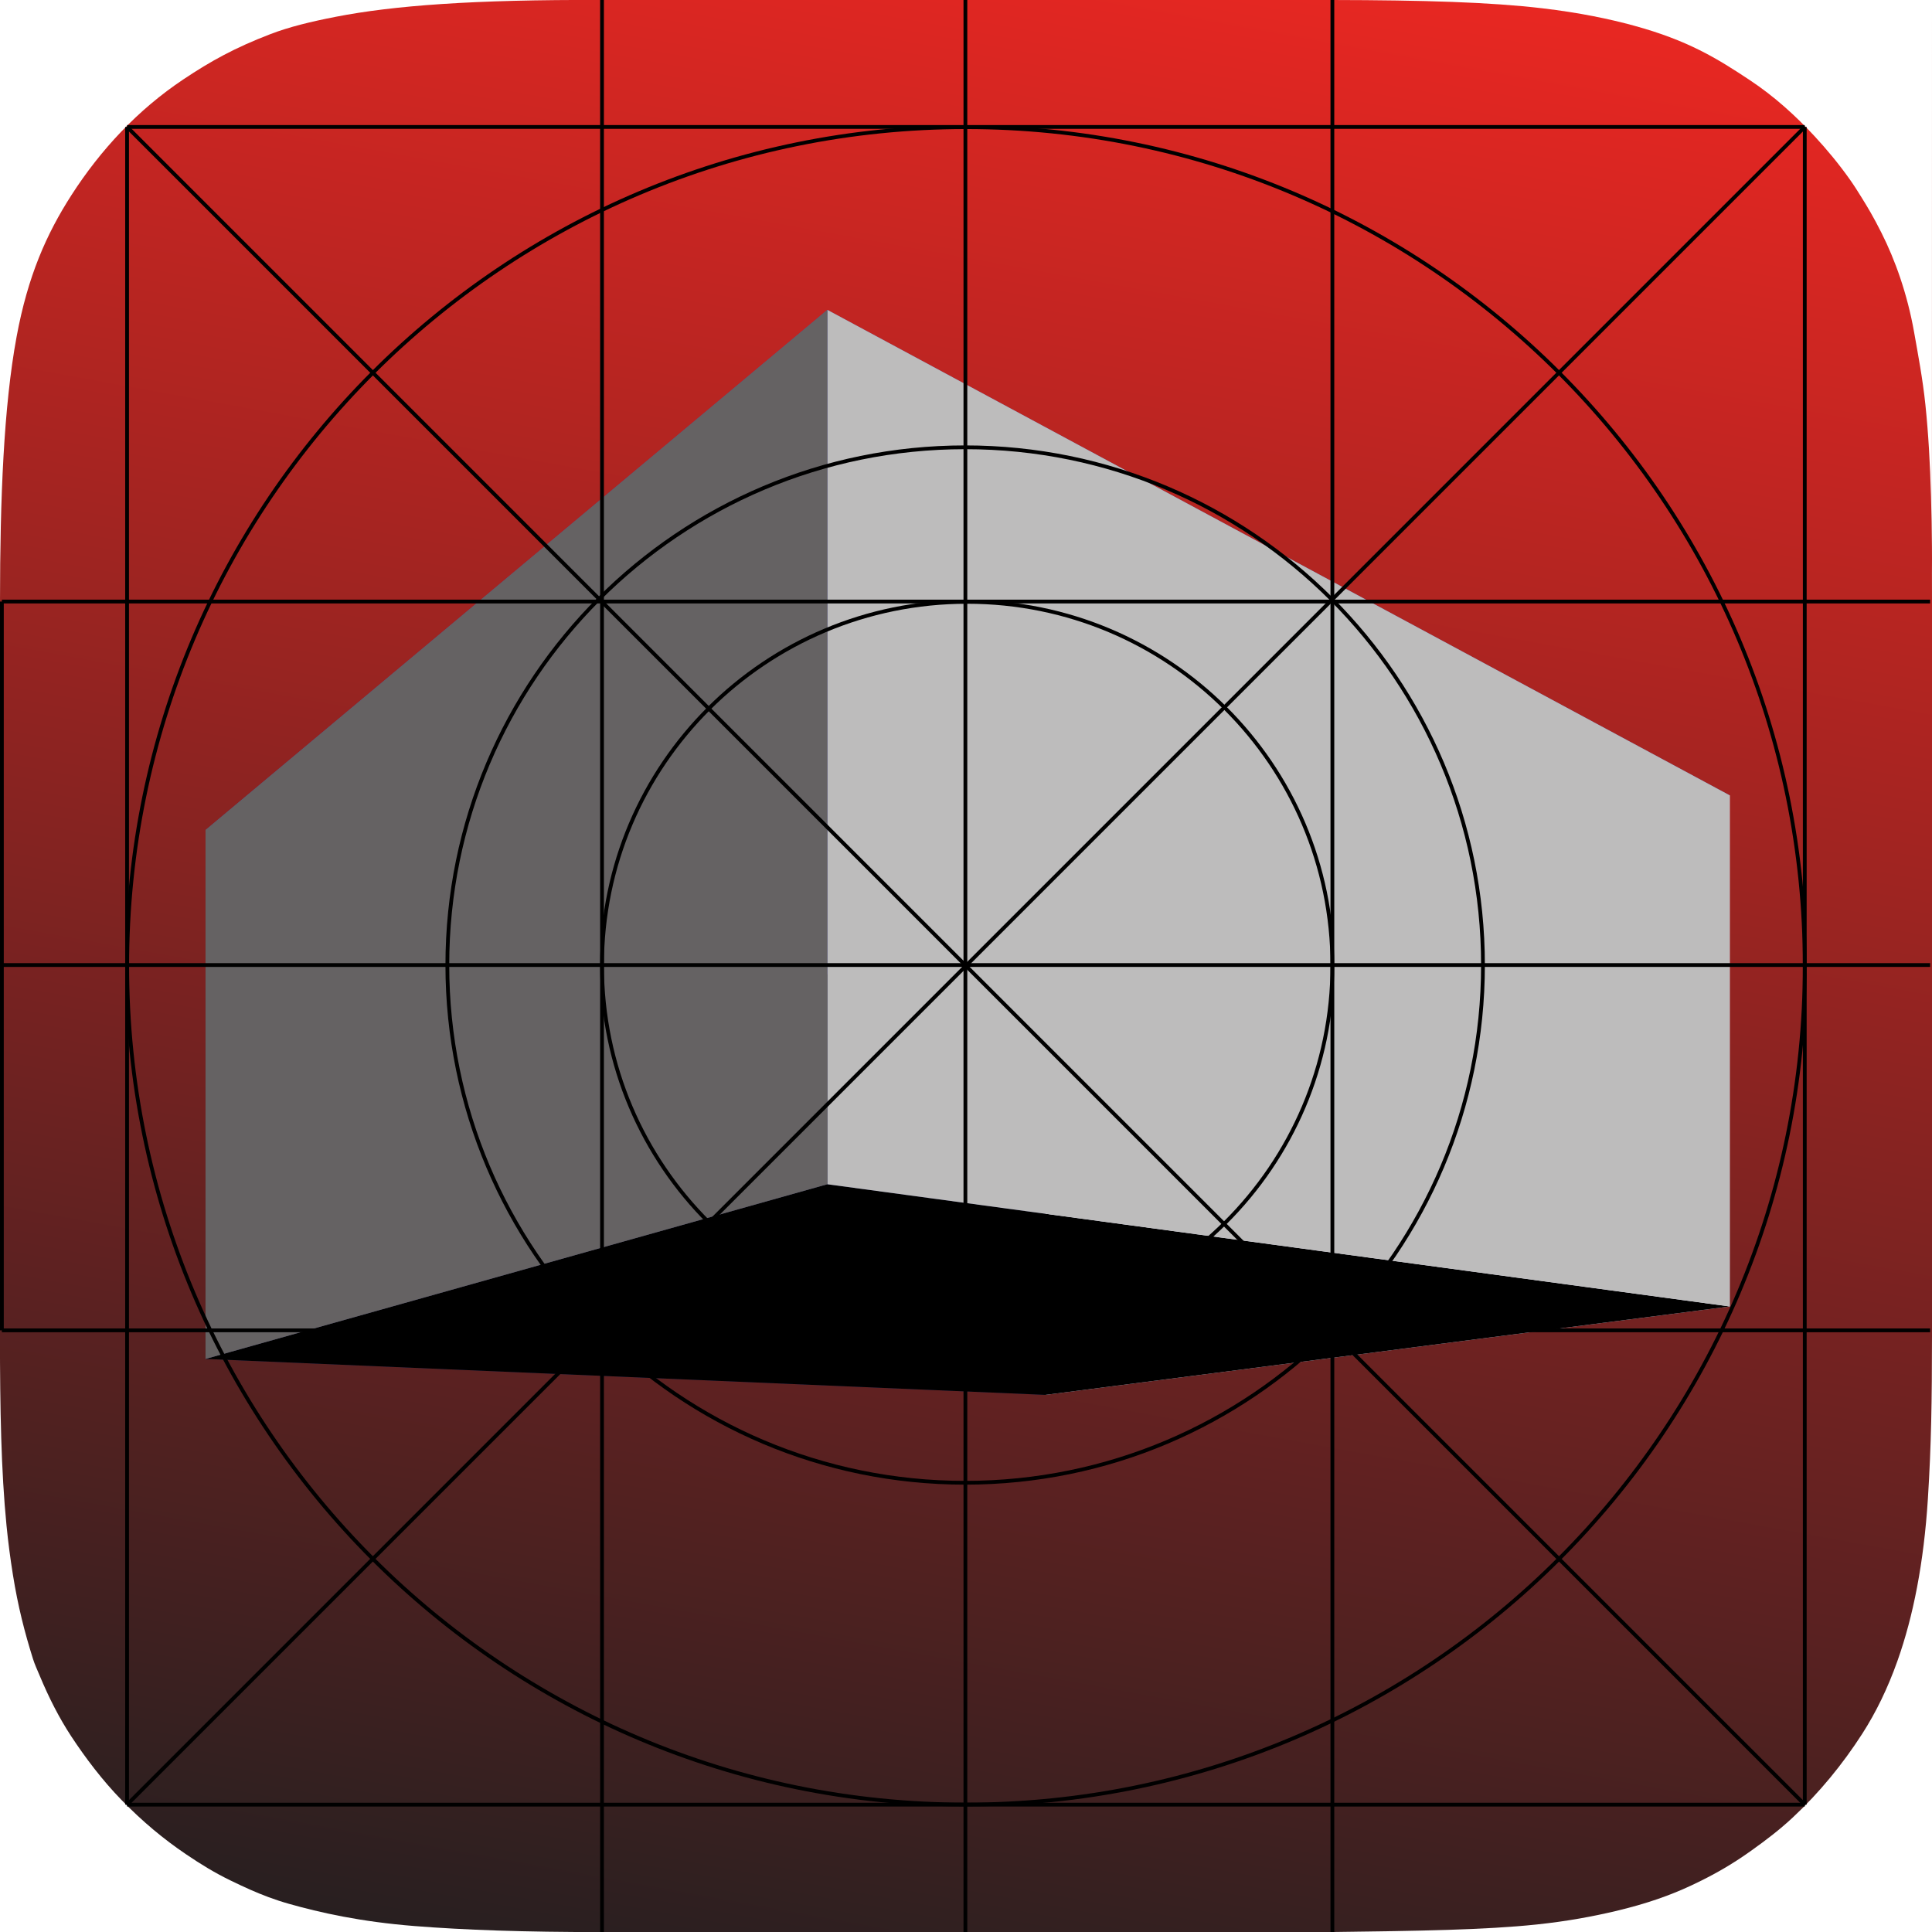
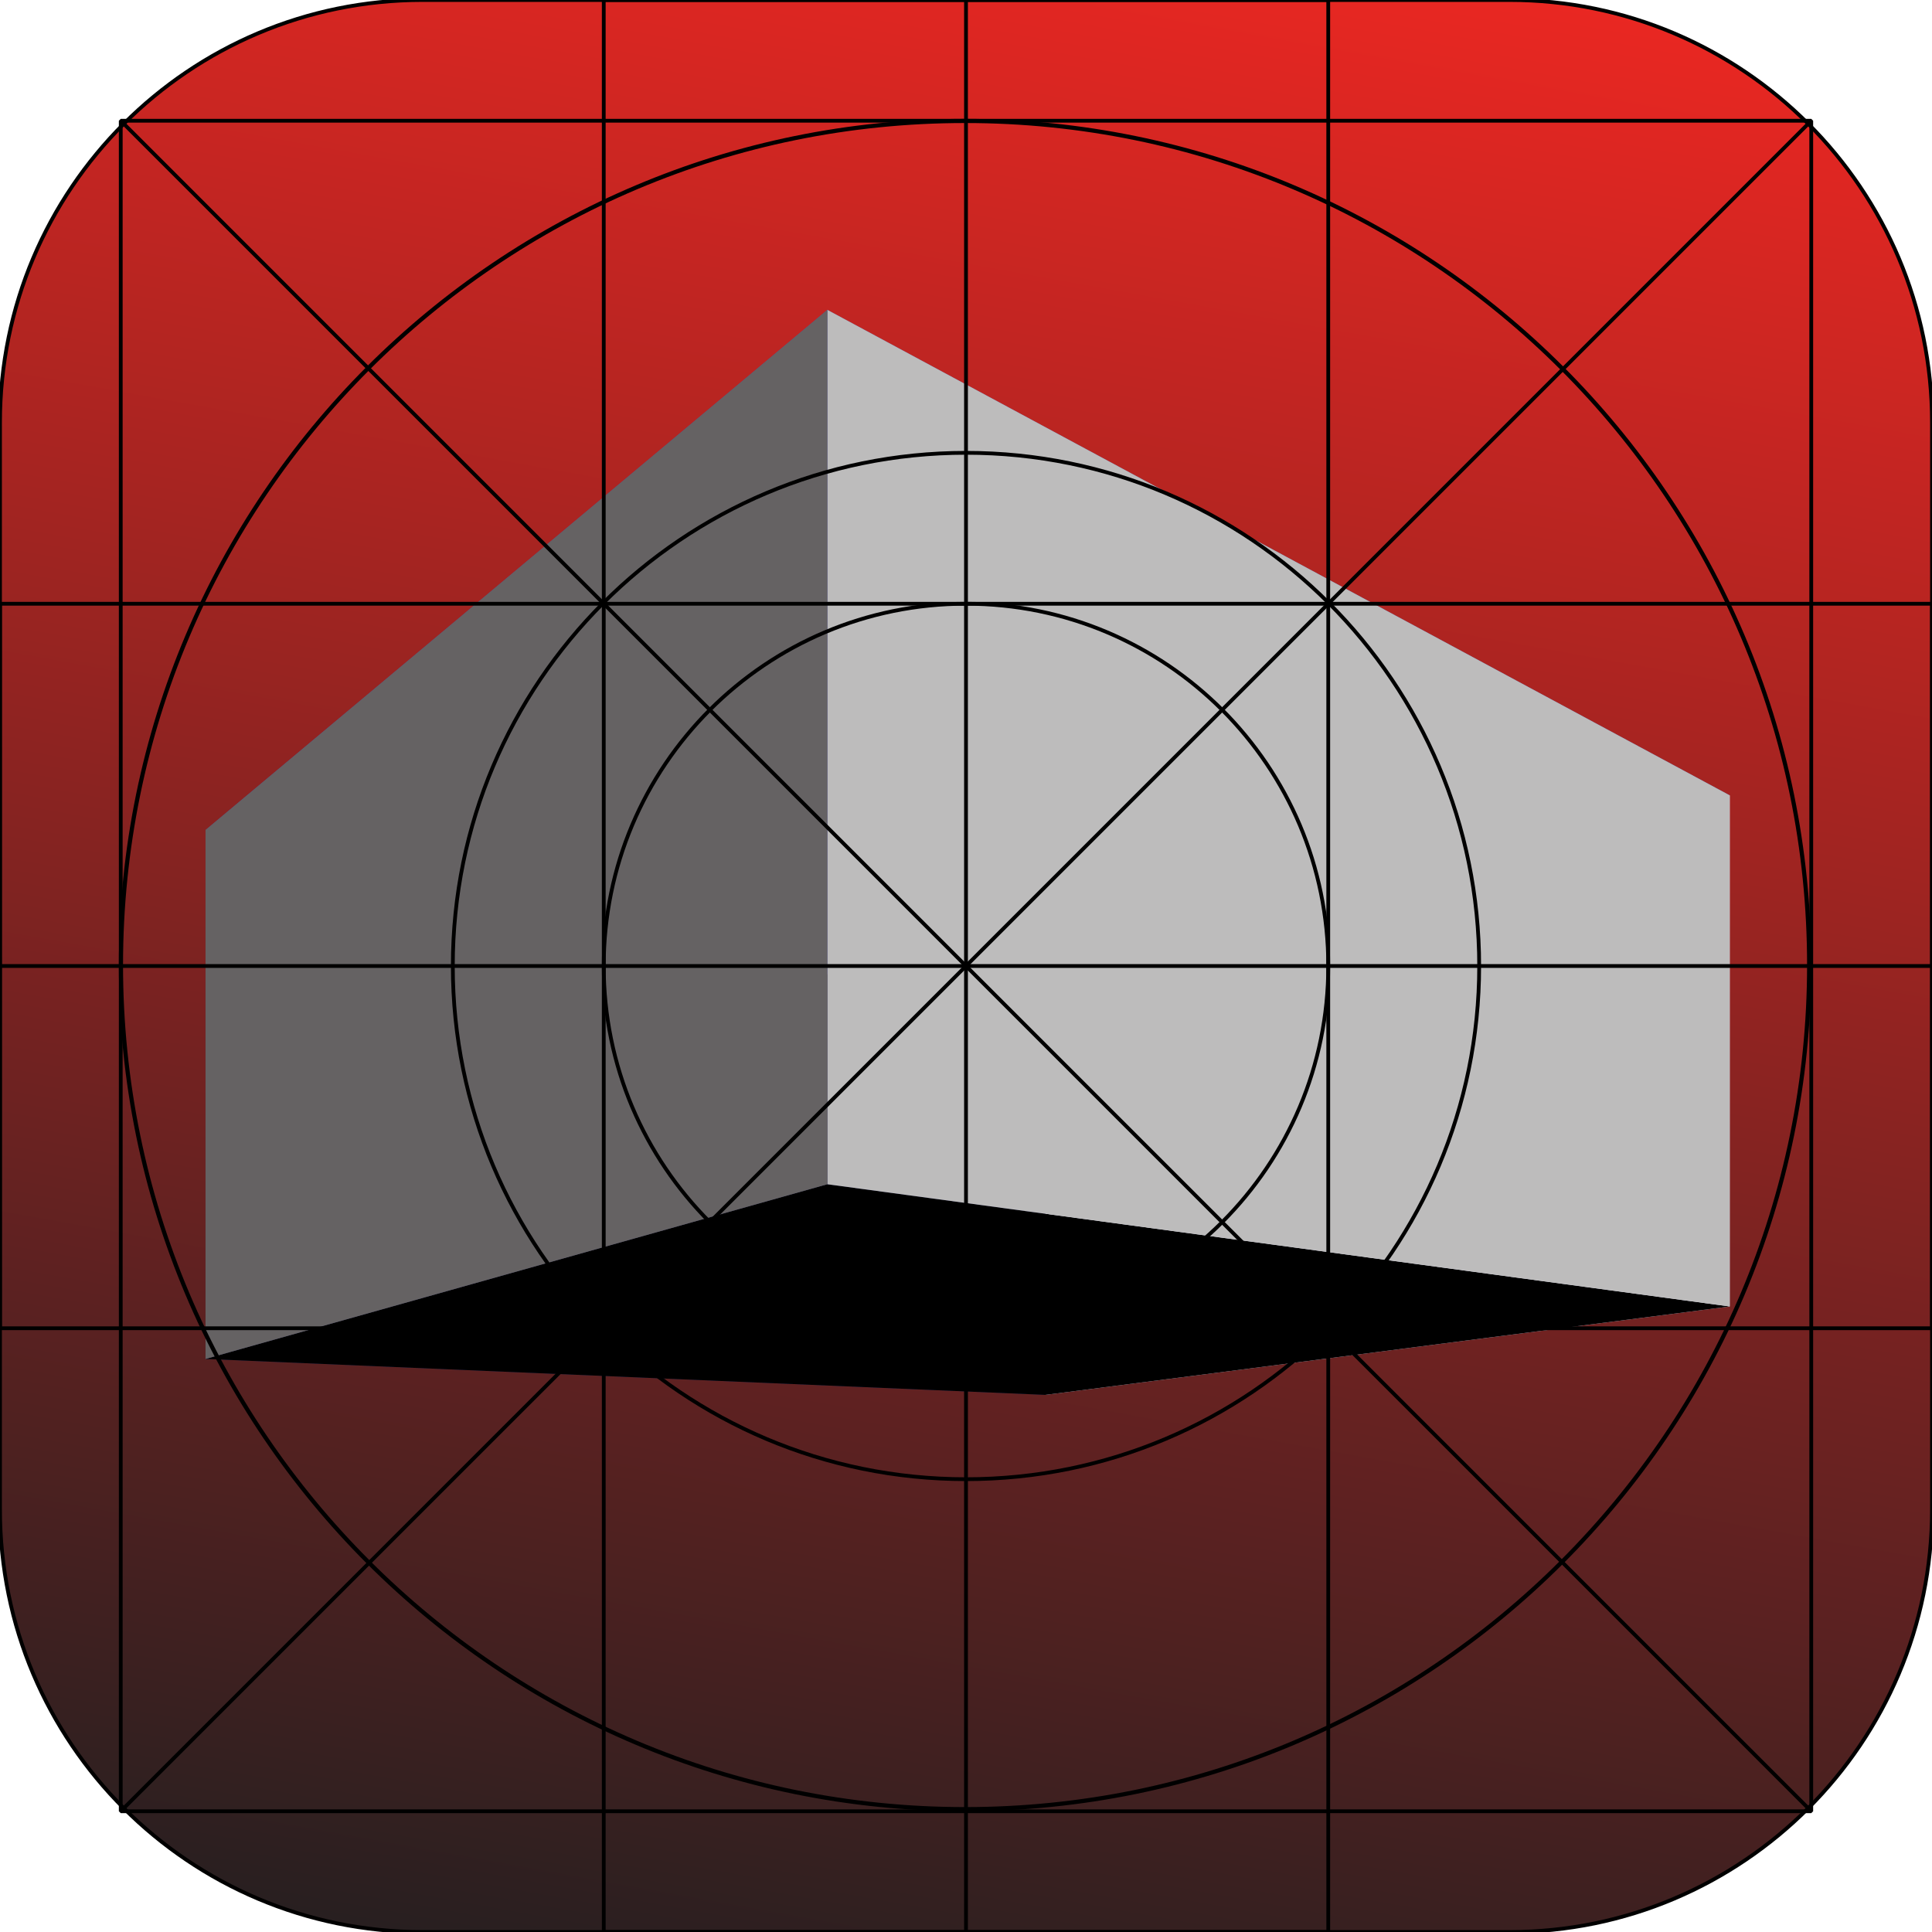
<svg xmlns="http://www.w3.org/2000/svg" xmlns:xlink="http://www.w3.org/1999/xlink" width="1024" height="1024" id="svg2" version="1.1">
  <defs id="defs4">
    <linearGradient id="linearGradient3902">
      <stop style="stop-color:#ffffff;stop-opacity:1;" offset="0" id="stop3904" />
      <stop style="stop-color:#fff9f9;stop-opacity:0.729;" offset="1" id="stop3906" />
    </linearGradient>
    <linearGradient id="linearGradient4110">
      <stop style="stop-color:#ee2722;stop-opacity:1" offset="0" id="stop4112" />
      <stop style="stop-color:#231f20;stop-opacity:1" offset="1" id="stop4114" />
    </linearGradient>
    <linearGradient id="linearGradient4483">
      <stop style="stop-color:#056aff;stop-opacity:1;" offset="0" id="stop4485" />
      <stop style="stop-color:#ffffff;stop-opacity:0;" offset="1" id="stop4487" />
    </linearGradient>
-     <linearGradient xlink:href="#linearGradient4110" id="linearGradient4116" x1="665.625" y1="-58.748" x2="456.25" y2="1093.116" gradientUnits="userSpaceOnUse" gradientTransform="scale(1,1.001095)" />
    <linearGradient xlink:href="#linearGradient3902" id="linearGradient3908" x1="509.138" y1="513.901" x2="467.16" y2="1029.114" gradientUnits="userSpaceOnUse" gradientTransform="matrix(1.25243,0,0,1.25243,-146.9131,-129.301)" />
+     <linearGradient xlink:href="#linearGradient4110" id="linearGradient4273" x1="664" y1="-56" x2="456" y2="1096" gradientUnits="userSpaceOnUse" />
  </defs>
  <g id="layer5" style="display:inline">
-     <rect style="color:#000000;fill:url(#linearGradient4116);fill-opacity:1;fill-rule:nonzero;stroke:none;stroke-width:2;marker:none;visibility:visible;display:inline;overflow:visible;enable-background:accumulate" id="rect4108" width="1024" height="1024" x="0" y="1.5099033e-14" />
+     <rect style="color:#000000;display:inline;overflow:visible;visibility:visible;fill:url(#linearGradient4273);fill-opacity:1;fill-rule:nonzero;stroke:none;stroke-width:2;marker:none;enable-background:accumulate" id="rect4108" width="1024" height="1024" x="0" y="0" />
  </g>
  <g id="layer3" style="display:inline">
    <g id="g3061">
      <g id="g3047" style="fill:#231f20;fill-opacity:1;stroke:none">
-         <path d="m 554.135,543.255 362.653,-121.712 0,270.915 -362.653,46.854 z" style="fill:#e9e9ff;fill-rule:evenodd;stroke:none" id="path3059" />
-         <path d="m 108.941,439.93 0,280.333 445.194,19.047 0,-196.056 z" style="fill:#353564;fill-rule:evenodd;stroke:none" id="path3049" />
-         <path d="M 108.941,439.93 438.524,164.24 916.788,421.542 554.135,543.255 z" style="fill:#4d4d9f;fill-rule:evenodd;stroke:none" id="path3051" />
-         <path d="m 108.941,720.264 329.583,-92.59 478.264,64.784 -362.653,46.854 z" style="fill:#000000;fill-rule:evenodd;stroke:none" id="path3057" />
-         <path d="m 438.524,164.24 0,463.434 478.264,64.784 0,-270.915 z" style="fill:#bdbcbc;fill-rule:evenodd;stroke:none" id="path3055" />
-         <path d="m 108.941,439.93 329.583,-275.69 0,463.434 -329.583,92.59 z" style="fill:#656263;fill-rule:evenodd;stroke:none" id="path3053" />
+         <path d="m 554.135,543.255 362.653,-121.712 0,270.915 -362.653,46.854 z" style="fill:#e9e9ff;fill-rule:evenodd;stroke:none" id="path3059" points="916.788,421.542 916.788,692.457 554.135,739.311 554.135,543.255 " />
+         <path d="m 108.941,439.93 0,280.333 445.194,19.047 0,-196.056 z" style="fill:#353564;fill-rule:evenodd;stroke:none" id="path3049" points="108.941,720.264 554.135,739.311 554.135,543.255 108.941,439.93 " />
+         <path d="M 108.941,439.93 438.524,164.24 916.788,421.542 554.135,543.255 Z" style="fill:#4d4d9f;fill-rule:evenodd;stroke:none" id="path3051" points="438.524,164.24 916.788,421.542 554.135,543.255 108.941,439.93 " />
+         <path d="m 108.941,720.264 329.583,-92.59 478.264,64.784 -362.653,46.854 z" style="fill:#000000;fill-rule:evenodd;stroke:none" id="path3057" points="438.524,627.674 916.788,692.457 554.135,739.311 108.941,720.264 " />
+         <path d="m 438.524,164.24 0,463.434 478.264,64.784 0,-270.915 z" style="fill:#bdbcbc;fill-rule:evenodd;stroke:none" id="path3055" points="438.524,627.674 916.788,692.457 916.788,421.542 438.524,164.24 " />
+         <path d="m 108.941,439.93 329.583,-275.69 0,463.434 -329.583,92.59 z" style="fill:#656263;fill-rule:evenodd;stroke:none" id="path3053" points="438.524,164.24 438.524,627.674 108.941,720.264 108.941,439.93 " />
      </g>
    </g>
  </g>
-   <g id="layer1" transform="translate(50.25,211.5217)" style="display:none">
-     <path d="m 301.954,-211.522 319.591,0 c 101.416,0 152.123,0 206.708,17.26 59.597,21.692 106.545,68.639 128.237,128.237 C 973.75,-11.441 973.75,39.267 973.75,140.683 l 0,319.591 c 0,101.416 0,152.123 -17.26,206.708 -21.692,59.598 -68.639,106.545 -128.237,128.237 -54.585,17.26 -105.293,17.26 -206.708,17.26 l -319.591,0 c -101.416,0 -152.123,0 -206.708,-17.26 C 35.649,773.527 -11.299,726.58 -32.99,666.982 -50.25,612.397 -50.25,561.69 -50.25,460.274 l 0,-319.591 c 0,-101.416 0,-152.123 17.26,-206.708 21.692,-59.598 68.639,-106.545 128.237,-128.237 54.585,-17.26 105.293,-17.26 206.708,-17.26 l 0,0" id="path5" style="fill:none;stroke:#000000;stroke-opacity:1" />
-   </g>
  <g id="layer6" style="display:inline">
-     <path style="color:#000000;fill:#ffffff;fill-opacity:1;fill-rule:nonzero;stroke:none;stroke-width:2;marker:none;visibility:visible;display:inline;overflow:visible;enable-background:accumulate" d="m -0.035,708.406 c 0.056,38.758 0.616,71.022 3.489,100.185 0.876,8.89 2.023,17.507 3.365,25.913 2.729,17.101 6.252,30.632 10.625,44.629 0.983,3.147 2.344,6.009 3.547,8.898 4.954,11.9 10.442,22.625 16.752,32.231 7.482,11.39 16.591,23.442 26.69,33.796 11.282,11.566 22.163,20.606 34.238,28.786 7.754,5.252 15.168,9.81 23.655,13.919 3.343,1.619 6.784,3.258 10.455,4.875 6.011,2.647 12.647,5.24 20.382,7.431 16.339,4.627 37.836,9.506 66.674,11.786 26.049,2.06 58.072,3.218 99.208,3.175 l -319.082,0 z" id="path4146" />
-     <path style="color:#000000;fill:#ffffff;fill-opacity:1;fill-rule:nonzero;stroke:none;stroke-width:2;marker:none;visibility:visible;display:inline;overflow:visible;enable-background:accumulate" d="m 1024,708.375 c -0.028,33.525 -0.364,57.519 -2.187,86.13 -2.143,33.631 -7.677,62.031 -16.131,85.827 -5.158,14.519 -11.404,27.324 -18.63,38.558 -10.393,16.158 -22.651,31.168 -36.895,44.464 -6.864,6.408 -13.969,11.816 -21.919,17.502 -10.374,7.42 -20.225,13.062 -32.182,18.638 -10.69,4.986 -23.165,9.5 -39.906,13.451 -11.585,2.734 -25.212,5.338 -41.704,7.074 -27.233,2.867 -62.178,3.412 -108.259,3.98 L 1024,1024 z" id="path4146-5" />
-     <path style="color:#000000;fill:#ffffff;fill-opacity:1;fill-rule:nonzero;stroke:none;stroke-width:2;marker:none;visibility:visible;display:inline;overflow:visible;enable-background:accumulate" d="m 1023.957,318.263 c 0.184,-39.141 -0.3,-73.559 -3.476,-103.941 -1.411,-13.5 -3.854,-26.31 -5.955,-38.188 -3.619,-20.458 -10.117,-38.447 -17.297,-52.709 -2.127,-4.226 -3.907,-7.555 -5.778,-10.817 -1.498,-2.612 -3.054,-5.182 -4.893,-8.136 -1.96,-3.148 -3.873,-6.196 -5.993,-9.197 C 974.885,87.233 968.403,79.35 961.655,72.083 951.59,61.242 940.401,51.101 927.773,42.698 909.733,30.694 894.472,21.39 866.087,13.615 853.187,10.081 837.403,6.746 817.428,4.388 790.091,1.161 754.657,0.081 706.188,0 L 1024,0 z" id="path4146-5-3" />
-     <path style="color:#000000;fill:#ffffff;fill-opacity:1;fill-rule:nonzero;stroke:none;stroke-width:2;marker:none;visibility:visible;display:inline;overflow:visible;enable-background:accumulate" d="M 0,318.48 C 0.044,264.215 1.952,215.427 8.798,178.458 14.755,146.294 24.641,123.979 37.89,103.38 53.291,79.435 73.015,58.195 97.25,42.031 111.804,32.324 124.486,25.31 143.391,18.055 153.253,14.271 164.742,11.469 178.089,8.873 208.323,2.991 250.7,-0.293 319.082,0 L 0,0 z" id="path4146-5-3-7" />
+     <path style="color:#000000;display:inline;overflow:visible;visibility:visible;fill:#ffffff;fill-opacity:1;fill-rule:nonzero;stroke:none;stroke-width:2;stroke-opacity:1;marker:none;enable-background:accumulate" d="m -1,-1 0,1026 1026,0 0,-1026 -1026,0 z m 225,1 576,0 c 124.096,0 224,99.904 224,224 l 0,576 c 0,124.096 -99.904,224 -224,224 l -576,0 C 99.904,1024 0,924.096 0,800 L 0,224 C 0,99.904 99.904,0 224,0 Z" id="rect4289" />
  </g>
  <g id="layer4" style="display:none">
-     <g id="g3108" transform="matrix(0.5649724,0,0,0.5649724,445.5451,-1009.232)" style="fill:#ffffff">
-       <path style="fill:#ffffff;fill-opacity:1" d="m -255.185,3598.574 c -65.891,-0.425 -133.316,-3.643 -171.284,-8.174 -35.628,-4.252 -75.246,-12.624 -101.974,-21.549 -19.913,-6.649 -47.545,-19.441 -66.124,-30.611 -37.448,-22.514 -72.208,-52.249 -98.543,-84.297 -24.297,-29.569 -41.208,-56.851 -55.472,-89.492 -6.619,-15.148 -8.387,-19.869 -11.929,-31.858 -16.203,-54.846 -23.543,-107.784 -26.581,-191.706 -1.428,-39.451 -1.676,-120.965 -1.451,-477.77 0.161,-256.238 0.411,-371.632 0.834,-385.588 4.035,-133.063 14.45,-200.815 39.806,-258.955 22.878,-52.458 63.329,-104.917 108.818,-141.121 12.259,-9.757 31.67,-22.91 46.907,-31.784 24.796,-14.442 54.996,-27.547 78.823,-34.204 41.364,-11.556 93.356,-18.869 158.319,-22.268 28.535,-1.493 42.81,-1.869 92.945,-2.45 66.712,-0.773 774.971,-0.351 803.308,0.479 74.587,2.183 111.223,5.142 152.96,12.353 34.901,6.03 66.103,14.543 92.148,25.14 28.9,11.759 67.938,35.695 94.272,57.804 24.081,20.217 52.396,51.696 69.504,77.27 27.409,40.972 44.925,81.564 54.49,126.271 2.043,9.548 7.535,40.574 9.543,53.908 4.745,31.504 7.392,66.49 8.903,117.641 0.827,28.002 1.227,742.09 0.457,814.992 -0.682,64.573 -1.856,98.689 -4.564,132.703 -5.921,74.37 -21.872,136.237 -47.804,185.418 -7.831,14.852 -18.802,31.93 -30.545,47.55 -23.003,30.598 -46.504,54.389 -74.59,75.512 -48.631,36.575 -94.659,56.777 -158.323,69.487 -51.863,10.354 -93.054,13.154 -222.75,15.138 -27.972,0.428 -676.866,0.569 -740.105,0.16 z" id="path3124" />
-       <path style="fill:#ffffff;fill-opacity:1" d="m -255.185,3598.574 c -65.891,-0.425 -133.316,-3.643 -171.284,-8.174 -35.628,-4.252 -75.246,-12.624 -101.974,-21.549 -19.913,-6.649 -47.545,-19.441 -66.124,-30.611 -37.448,-22.514 -72.208,-52.249 -98.543,-84.297 -24.297,-29.569 -41.208,-56.851 -55.472,-89.492 -6.619,-15.148 -8.387,-19.869 -11.929,-31.858 -16.203,-54.846 -23.543,-107.784 -26.581,-191.706 -1.428,-39.451 -1.676,-120.965 -1.451,-477.77 0.161,-256.238 0.411,-371.632 0.834,-385.588 4.035,-133.063 14.45,-200.815 39.806,-258.955 22.878,-52.458 63.329,-104.917 108.818,-141.121 12.259,-9.757 31.67,-22.91 46.907,-31.784 24.796,-14.442 54.996,-27.547 78.823,-34.204 41.364,-11.556 93.356,-18.869 158.319,-22.268 28.535,-1.493 42.81,-1.869 92.945,-2.45 66.712,-0.773 774.971,-0.351 803.308,0.479 74.587,2.183 111.223,5.142 152.96,12.353 34.901,6.03 66.103,14.543 92.148,25.14 28.9,11.759 67.938,35.695 94.272,57.804 24.081,20.217 52.396,51.696 69.504,77.27 27.409,40.972 44.925,81.564 54.49,126.271 2.043,9.548 7.535,40.574 9.543,53.908 4.745,31.504 7.392,66.49 8.903,117.641 0.827,28.002 1.227,742.09 0.457,814.992 -0.682,64.573 -1.856,98.689 -4.564,132.703 -5.921,74.37 -21.872,136.237 -47.804,185.418 -7.831,14.852 -18.802,31.93 -30.545,47.55 -23.003,30.598 -46.504,54.389 -74.59,75.512 -48.631,36.575 -94.659,56.777 -158.323,69.487 -51.863,10.354 -93.054,13.154 -222.75,15.138 -27.972,0.428 -676.866,0.569 -740.105,0.16 z" id="path3122" />
-       <path style="fill:#ffffff;fill-opacity:1" d="m -255.185,3598.574 c -65.891,-0.425 -133.316,-3.643 -171.284,-8.174 -35.628,-4.252 -75.246,-12.624 -101.974,-21.549 -19.913,-6.649 -47.545,-19.441 -66.124,-30.611 -37.448,-22.514 -72.208,-52.249 -98.543,-84.297 -24.297,-29.569 -41.208,-56.851 -55.472,-89.492 -6.619,-15.148 -8.387,-19.869 -11.929,-31.858 -16.203,-54.846 -23.543,-107.784 -26.581,-191.706 -1.428,-39.451 -1.676,-120.965 -1.451,-477.77 0.161,-256.238 0.411,-371.632 0.834,-385.588 4.035,-133.063 14.45,-200.815 39.806,-258.955 22.878,-52.458 63.329,-104.917 108.818,-141.121 12.259,-9.757 31.67,-22.91 46.907,-31.784 24.796,-14.442 54.996,-27.547 78.823,-34.204 41.364,-11.556 93.356,-18.869 158.319,-22.268 28.535,-1.493 42.81,-1.869 92.945,-2.45 66.712,-0.773 774.971,-0.351 803.308,0.479 74.587,2.183 111.223,5.142 152.96,12.353 34.901,6.03 66.103,14.543 92.148,25.14 28.9,11.759 67.938,35.695 94.272,57.804 24.081,20.217 52.396,51.696 69.504,77.27 27.409,40.972 44.925,81.564 54.49,126.271 2.043,9.548 7.535,40.574 9.543,53.908 4.745,31.504 7.392,66.49 8.903,117.641 0.827,28.002 1.227,742.09 0.457,814.992 -0.682,64.573 -1.856,98.689 -4.564,132.703 -5.921,74.37 -21.872,136.237 -47.804,185.418 -7.831,14.852 -18.802,31.93 -30.545,47.55 -23.003,30.598 -46.504,54.389 -74.59,75.512 -48.631,36.575 -94.659,56.777 -158.323,69.487 -51.863,10.354 -93.054,13.154 -222.75,15.138 -27.972,0.428 -676.866,0.569 -740.105,0.16 z" id="path3120" />
-       <path style="fill:#ffffff;fill-opacity:1" d="m -255.185,3598.574 c -65.891,-0.425 -133.316,-3.643 -171.284,-8.174 -35.628,-4.252 -75.246,-12.624 -101.974,-21.549 -19.913,-6.649 -47.545,-19.441 -66.124,-30.611 -37.448,-22.514 -72.208,-52.249 -98.543,-84.297 -24.297,-29.569 -41.208,-56.851 -55.472,-89.492 -6.619,-15.148 -8.387,-19.869 -11.929,-31.858 -16.203,-54.846 -23.543,-107.784 -26.581,-191.706 -1.428,-39.451 -1.676,-120.965 -1.451,-477.77 0.161,-256.238 0.411,-371.632 0.834,-385.588 4.035,-133.063 14.45,-200.815 39.806,-258.955 22.878,-52.458 63.329,-104.917 108.818,-141.121 12.259,-9.757 31.67,-22.91 46.907,-31.784 24.796,-14.442 54.996,-27.547 78.823,-34.204 41.364,-11.556 93.356,-18.869 158.319,-22.268 28.535,-1.493 42.81,-1.869 92.945,-2.45 66.712,-0.773 774.971,-0.351 803.308,0.479 74.587,2.183 111.223,5.142 152.96,12.353 34.901,6.03 66.103,14.543 92.148,25.14 28.9,11.759 67.938,35.695 94.272,57.804 24.081,20.217 52.396,51.696 69.504,77.27 27.409,40.972 44.925,81.564 54.49,126.271 2.043,9.548 7.535,40.574 9.543,53.908 4.745,31.504 7.392,66.49 8.903,117.641 0.827,28.002 1.227,742.09 0.457,814.992 -0.682,64.573 -1.856,98.689 -4.564,132.703 -5.921,74.37 -21.872,136.237 -47.804,185.418 -7.831,14.852 -18.802,31.93 -30.545,47.55 -23.003,30.598 -46.504,54.389 -74.59,75.512 -48.631,36.575 -94.659,56.777 -158.323,69.487 -51.863,10.354 -93.054,13.154 -222.75,15.138 -27.972,0.428 -676.866,0.569 -740.105,0.16 z" id="path3118" />
-       <path style="fill:#ffffff;fill-opacity:1" d="m -255.185,3598.574 c -65.891,-0.425 -133.316,-3.643 -171.284,-8.174 -35.628,-4.252 -75.246,-12.624 -101.974,-21.549 -19.913,-6.649 -47.545,-19.441 -66.124,-30.611 -37.448,-22.514 -72.208,-52.249 -98.543,-84.297 -24.297,-29.569 -41.208,-56.851 -55.472,-89.492 -6.619,-15.148 -8.387,-19.869 -11.929,-31.858 -16.203,-54.846 -23.543,-107.784 -26.581,-191.706 -1.428,-39.451 -1.676,-120.965 -1.451,-477.77 0.161,-256.238 0.411,-371.632 0.834,-385.588 4.035,-133.063 14.45,-200.815 39.806,-258.955 22.878,-52.458 63.329,-104.917 108.818,-141.121 12.259,-9.757 31.67,-22.91 46.907,-31.784 24.796,-14.442 54.996,-27.547 78.823,-34.204 41.364,-11.556 93.356,-18.869 158.319,-22.268 28.535,-1.493 42.81,-1.869 92.945,-2.45 66.712,-0.773 774.971,-0.351 803.308,0.479 74.587,2.183 111.223,5.142 152.96,12.353 34.901,6.03 66.103,14.543 92.148,25.14 28.9,11.759 67.938,35.695 94.272,57.804 24.081,20.217 52.396,51.696 69.504,77.27 27.409,40.972 44.925,81.564 54.49,126.271 2.043,9.548 7.535,40.574 9.543,53.908 4.745,31.504 7.392,66.49 8.903,117.641 0.827,28.002 1.227,742.09 0.457,814.992 -0.682,64.573 -1.856,98.689 -4.564,132.703 -5.921,74.37 -21.872,136.237 -47.804,185.418 -7.831,14.852 -18.802,31.93 -30.545,47.55 -23.003,30.598 -46.504,54.389 -74.59,75.512 -48.631,36.575 -94.659,56.777 -158.323,69.487 -51.863,10.354 -93.054,13.154 -222.75,15.138 -27.972,0.428 -676.866,0.569 -740.105,0.16 z" id="path3116" />
-       <path style="fill:#ffffff;fill-opacity:1" d="m -255.185,3598.574 c -65.891,-0.425 -133.316,-3.643 -171.284,-8.174 -35.628,-4.252 -75.246,-12.624 -101.974,-21.549 -19.913,-6.649 -47.545,-19.441 -66.124,-30.611 -37.448,-22.514 -72.208,-52.249 -98.543,-84.297 -24.297,-29.569 -41.208,-56.851 -55.472,-89.492 -6.619,-15.148 -8.387,-19.869 -11.929,-31.858 -16.203,-54.846 -23.543,-107.784 -26.581,-191.706 -1.428,-39.451 -1.676,-120.965 -1.451,-477.77 0.161,-256.238 0.411,-371.632 0.834,-385.588 4.035,-133.063 14.45,-200.815 39.806,-258.955 22.878,-52.458 63.329,-104.917 108.818,-141.121 12.259,-9.757 31.67,-22.91 46.907,-31.784 24.796,-14.442 54.996,-27.547 78.823,-34.204 41.364,-11.556 93.356,-18.869 158.319,-22.268 28.535,-1.493 42.81,-1.869 92.945,-2.45 66.712,-0.773 774.971,-0.351 803.308,0.479 74.587,2.183 111.223,5.142 152.96,12.353 34.901,6.03 66.103,14.543 92.148,25.14 28.9,11.759 67.938,35.695 94.272,57.804 24.081,20.217 52.396,51.696 69.504,77.27 27.409,40.972 44.925,81.564 54.49,126.271 2.043,9.548 7.535,40.574 9.543,53.908 4.745,31.504 7.392,66.49 8.903,117.641 0.827,28.002 1.227,742.09 0.457,814.992 -0.682,64.573 -1.856,98.689 -4.564,132.703 -5.921,74.37 -21.872,136.237 -47.804,185.418 -7.831,14.852 -18.802,31.93 -30.545,47.55 -23.003,30.598 -46.504,54.389 -74.59,75.512 -48.631,36.575 -94.659,56.777 -158.323,69.487 -51.863,10.354 -93.054,13.154 -222.75,15.138 -27.972,0.428 -676.866,0.569 -740.105,0.16 z" id="path3114" />
-       <path style="fill:#ffffff;fill-opacity:1" d="m -255.185,3598.574 c -65.891,-0.425 -133.316,-3.643 -171.284,-8.174 -35.628,-4.252 -75.246,-12.624 -101.974,-21.549 -19.913,-6.649 -47.545,-19.441 -66.124,-30.611 -37.448,-22.514 -72.208,-52.249 -98.543,-84.297 -24.297,-29.569 -41.208,-56.851 -55.472,-89.492 -6.619,-15.148 -8.387,-19.869 -11.929,-31.858 -16.203,-54.846 -23.543,-107.784 -26.581,-191.706 -1.428,-39.451 -1.676,-120.965 -1.451,-477.77 0.161,-256.238 0.411,-371.632 0.834,-385.588 4.035,-133.063 14.45,-200.815 39.806,-258.955 22.878,-52.458 63.329,-104.917 108.818,-141.121 12.259,-9.757 31.67,-22.91 46.907,-31.784 24.796,-14.442 54.996,-27.547 78.823,-34.204 41.364,-11.556 93.356,-18.869 158.319,-22.268 28.535,-1.493 42.81,-1.869 92.945,-2.45 66.712,-0.773 774.971,-0.351 803.308,0.479 74.587,2.183 111.223,5.142 152.96,12.353 34.901,6.03 66.103,14.543 92.148,25.14 28.9,11.759 67.938,35.695 94.272,57.804 24.081,20.217 52.396,51.696 69.504,77.27 27.409,40.972 44.925,81.564 54.49,126.271 2.043,9.548 7.535,40.574 9.543,53.908 4.745,31.504 7.392,66.49 8.903,117.641 0.827,28.002 1.227,742.09 0.457,814.992 -0.682,64.573 -1.856,98.689 -4.564,132.703 -5.921,74.37 -21.872,136.237 -47.804,185.418 -7.831,14.852 -18.802,31.93 -30.545,47.55 -23.003,30.598 -46.504,54.389 -74.59,75.512 -48.631,36.575 -94.659,56.777 -158.323,69.487 -51.863,10.354 -93.054,13.154 -222.75,15.138 -27.972,0.428 -676.866,0.569 -740.105,0.16 z" id="path3112" />
-       <path style="fill:#ffffff;fill-opacity:1" d="m -255.185,3598.574 c -65.891,-0.425 -133.316,-3.643 -171.284,-8.174 -35.628,-4.252 -75.246,-12.624 -101.974,-21.549 -19.913,-6.649 -47.545,-19.441 -66.124,-30.611 -37.448,-22.514 -72.208,-52.249 -98.543,-84.297 -24.297,-29.569 -41.208,-56.851 -55.472,-89.492 -6.619,-15.148 -8.387,-19.869 -11.929,-31.858 -16.203,-54.846 -23.543,-107.784 -26.581,-191.706 -1.428,-39.451 -1.676,-120.965 -1.451,-477.77 0.161,-256.238 0.411,-371.632 0.834,-385.588 4.035,-133.063 14.45,-200.815 39.806,-258.955 22.878,-52.458 63.329,-104.917 108.818,-141.121 12.259,-9.757 31.67,-22.91 46.907,-31.784 24.796,-14.442 54.996,-27.547 78.823,-34.204 41.364,-11.556 93.356,-18.869 158.319,-22.268 28.535,-1.493 42.81,-1.869 92.945,-2.45 66.712,-0.773 774.971,-0.351 803.308,0.479 74.587,2.183 111.223,5.142 152.96,12.353 34.901,6.03 66.103,14.543 92.148,25.14 28.9,11.759 67.938,35.695 94.272,57.804 24.081,20.217 52.396,51.696 69.504,77.27 27.409,40.972 44.925,81.564 54.49,126.271 2.043,9.548 7.535,40.574 9.543,53.908 4.745,31.504 7.392,66.49 8.903,117.641 0.827,28.002 1.227,742.09 0.457,814.992 -0.682,64.573 -1.856,98.689 -4.564,132.703 -5.921,74.37 -21.872,136.237 -47.804,185.418 -7.831,14.852 -18.802,31.93 -30.545,47.55 -23.003,30.598 -46.504,54.389 -74.59,75.512 -48.631,36.575 -94.659,56.777 -158.323,69.487 -51.863,10.354 -93.054,13.154 -222.75,15.138 -27.972,0.428 -676.866,0.569 -740.105,0.16 z" id="path3110" />
+     <path style="opacity:1;fill:#ffffff;fill-opacity:1;stroke:none;stroke-width:1.996;stroke-linecap:round;stroke-linejoin:bevel;stroke-miterlimit:4;stroke-dasharray:none;stroke-opacity:1" d="M -1,-1.004 -1,-1 l 1026,0 0,1026 0,0 0,-1026.004 -1026.004,0 z M 224,0 C 99.904,0 0,99.904 0,224 l 0,576 c 0,124.096 99.904,224 224,224 l 576,0 c 124.096,0 224,-99.904 224,-224 l 0,-576 C 1024,99.904 924.096,0 800,0 L 224,0 Z" id="rect4285" />
+   </g>
+   <g id="layer1" transform="translate(50.25,211.5217)" style="display:inline">
+     <rect style="opacity:1;fill:none;fill-opacity:1;stroke:#000000;stroke-width:2;stroke-linecap:round;stroke-linejoin:bevel;stroke-miterlimit:4;stroke-dasharray:none;stroke-opacity:1" id="rect4247" width="1024" height="1024" x="-50.25" y="-211.522" ry="224" />
+   </g>
+   <g id="layer2" style="display:inline" transform="translate(0,-2.205444)">
+     <g id="g4492">
+       <path id="path4211" d="m 0,322.205 0,384 1024,0 0,-384 -1024,0 z" style="fill:none;fill-opacity:1;fill-rule:evenodd;stroke:#000000;stroke-width:2;stroke-linecap:butt;stroke-linejoin:miter;stroke-miterlimit:4;stroke-dasharray:none;stroke-opacity:1" />
+       <path id="path4215" d="m 0,514.205 1024,0 0,0 0,0" style="fill:none;fill-rule:evenodd;stroke:#000000;stroke-width:2;stroke-linecap:butt;stroke-linejoin:miter;stroke-miterlimit:4;stroke-dasharray:none;stroke-opacity:1" />
+       <circle r="192" cy="514.205" cx="512" id="path4219" style="opacity:1;fill:none;fill-opacity:1;stroke:#000000;stroke-width:2;stroke-linecap:round;stroke-linejoin:bevel;stroke-miterlimit:4;stroke-dasharray:none;stroke-opacity:1" />
+       <circle r="272" cy="514.205" cx="512" id="path4221" style="opacity:1;fill:none;fill-opacity:1;stroke:#000000;stroke-width:2;stroke-linecap:round;stroke-linejoin:bevel;stroke-miterlimit:4;stroke-dasharray:none;stroke-opacity:1" />
+       <circle r="447.395" cy="513.705" cx="511.5" id="path4223" style="opacity:1;fill:none;fill-opacity:1;stroke:#000000;stroke-width:2.21;stroke-linecap:round;stroke-linejoin:bevel;stroke-miterlimit:4;stroke-dasharray:none;stroke-opacity:1" />
+       <rect y="66.205" x="64" height="896" width="896" id="rect4225" style="opacity:1;fill:none;fill-opacity:1;stroke:#000000;stroke-width:2;stroke-linecap:round;stroke-linejoin:bevel;stroke-miterlimit:4;stroke-dasharray:none;stroke-opacity:1" />
+       <path style="fill:none;fill-opacity:1;fill-rule:evenodd;stroke:#000000;stroke-width:2;stroke-linecap:butt;stroke-linejoin:miter;stroke-miterlimit:4;stroke-dasharray:none;stroke-opacity:1" d="m 704,2.205 -384,0 0,1024 384,0 0,-1024 z" id="path4229" />
+       <path style="fill:none;fill-rule:evenodd;stroke:#000000;stroke-width:2;stroke-linecap:butt;stroke-linejoin:miter;stroke-miterlimit:4;stroke-dasharray:none;stroke-opacity:1" d="m 512,2.205 0,1024 0,0 0,0" id="path4233" />
+       <path id="path4452" d="M 64,66.205 960,962.205" style="fill:none;fill-rule:evenodd;stroke:#000000;stroke-width:2;stroke-linecap:butt;stroke-linejoin:bevel;stroke-miterlimit:4;stroke-dasharray:none;stroke-opacity:1" />
+       <path style="fill:none;fill-rule:evenodd;stroke:#000000;stroke-width:2;stroke-linecap:butt;stroke-linejoin:bevel;stroke-miterlimit:4;stroke-dasharray:none;stroke-opacity:1" d="M 960,66.205 64,962.205" id="path4456" />
    </g>
  </g>
-   <g id="layer2" style="display:inline" transform="translate(0,-2.205444)">
-     <path style="color:#000000;fill:none;stroke:#000000;stroke-width:2;stroke-linecap:butt;stroke-linejoin:miter;stroke-miterlimit:4;stroke-opacity:1;stroke-dasharray:none;stroke-dashoffset:0;marker:none;visibility:visible;display:inline;overflow:visible;enable-background:accumulate" d="m 0.998,321.035 0,386.277" id="path4024" />
-     <path style="color:#000000;fill:none;stroke:#000000;stroke-width:1.006;stroke-linecap:butt;stroke-linejoin:miter;stroke-miterlimit:4;stroke-opacity:1;stroke-dasharray:none;stroke-dashoffset:0;marker:none;visibility:visible;display:inline;overflow:visible;enable-background:accumulate" id="path3129" d="m 600.321,298.862 a 138,138 0 1 1 -276,0 138,138 0 1 1 276,0 z" transform="matrix(1.988799,0,0,1.988471,-407.9102,-80.58559)" />
-     <path style="color:#000000;fill:none;stroke:#000000;stroke-width:0.621;stroke-linecap:butt;stroke-linejoin:miter;stroke-miterlimit:4;stroke-opacity:1;stroke-dasharray:none;stroke-dashoffset:0;marker:none;visibility:visible;display:inline;overflow:visible;enable-background:accumulate" id="path3129-9" d="m 600.321,298.862 a 138,138 0 1 1 -276,0 138,138 0 1 1 276,0 z" transform="matrix(3.221508,0,0,3.221159,-977.3893,-448.559)" />
-     <path style="color:#000000;fill:none;stroke:#000000;stroke-width:2;stroke-linecap:butt;stroke-linejoin:miter;stroke-miterlimit:4;stroke-opacity:1;stroke-dasharray:none;stroke-dashoffset:0;marker:none;visibility:visible;display:inline;overflow:visible;enable-background:accumulate" d="M 67.352,69.49 956.562,958.705" id="path4011" />
-     <path style="color:#000000;fill:none;stroke:#000000;stroke-width:2;stroke-linecap:butt;stroke-linejoin:miter;stroke-miterlimit:4;stroke-opacity:1;stroke-dasharray:none;stroke-dashoffset:0;marker:none;visibility:visible;display:inline;overflow:visible;enable-background:accumulate" d="m 0.998,707.312 1022.003,0" id="path4028" />
-     <path style="color:#000000;fill:none;stroke:#000000;stroke-width:2;stroke-linecap:butt;stroke-linejoin:miter;stroke-miterlimit:4;stroke-opacity:1;stroke-dasharray:none;stroke-dashoffset:0;marker:none;visibility:visible;display:inline;overflow:visible;enable-background:accumulate" d="m 0.998,513.693 1022.003,0" id="path4030" />
-     <path style="color:#000000;fill:none;stroke:#000000;stroke-width:2;stroke-linecap:butt;stroke-linejoin:miter;stroke-miterlimit:4;stroke-opacity:1;stroke-dasharray:none;stroke-dashoffset:0;marker:none;visibility:visible;display:inline;overflow:visible;enable-background:accumulate" d="m 0.998,321.035 1022.003,0" id="path4032" />
-     <path style="color:#000000;fill:none;stroke:#000000;stroke-width:2;stroke-linecap:butt;stroke-linejoin:miter;stroke-miterlimit:4;stroke-opacity:1;stroke-dasharray:none;stroke-dashoffset:0;marker:none;visibility:visible;display:inline;overflow:visible;enable-background:accumulate" d="m 319.082,1026.205 0,-1024" id="path4034" />
-     <path style="color:#000000;fill:none;stroke:#000000;stroke-width:2;stroke-linecap:butt;stroke-linejoin:miter;stroke-miterlimit:4;stroke-opacity:1;stroke-dasharray:none;stroke-dashoffset:0;marker:none;visibility:visible;display:inline;overflow:visible;enable-background:accumulate" d="m 511.68,2.205 0,1024" id="path4036" />
-     <path style="color:#000000;fill:none;stroke:#000000;stroke-width:2;stroke-linecap:butt;stroke-linejoin:miter;stroke-miterlimit:4;stroke-opacity:1;stroke-dasharray:none;stroke-dashoffset:0;marker:none;visibility:visible;display:inline;overflow:visible;enable-background:accumulate" d="m 706.188,1026.205 0,-1024" id="path4038" />
-     <path style="color:#000000;fill:none;stroke:#000000;stroke-width:2;stroke-linecap:butt;stroke-linejoin:miter;stroke-miterlimit:4;stroke-opacity:1;stroke-dasharray:none;stroke-dashoffset:0;marker:none;visibility:visible;display:inline;overflow:visible;enable-background:accumulate" d="M 67.352,958.705 956.562,69.49" id="path4001" />
-     <path style="color:#000000;fill:none;stroke:#000000;stroke-width:2;stroke-linecap:butt;stroke-linejoin:miter;stroke-miterlimit:4;stroke-opacity:1;stroke-dasharray:none;stroke-dashoffset:0;marker:none;visibility:visible;display:inline;overflow:visible;enable-background:accumulate" d="m 956.562,69.49 0,889.215" id="path4003" />
-     <path style="color:#000000;fill:none;stroke:#000000;stroke-width:2;stroke-linecap:butt;stroke-linejoin:miter;stroke-miterlimit:4;stroke-opacity:1;stroke-dasharray:none;stroke-dashoffset:0;marker:none;visibility:visible;display:inline;overflow:visible;enable-background:accumulate" d="m 67.352,69.49 889.211,0" id="path4009" />
-     <path style="color:#000000;fill:none;stroke:#000000;stroke-width:2;stroke-linecap:butt;stroke-linejoin:miter;stroke-miterlimit:4;stroke-opacity:1;stroke-dasharray:none;stroke-dashoffset:0;marker:none;visibility:visible;display:inline;overflow:visible;enable-background:accumulate" d="m 67.352,958.705 0,-889.215" id="path4007" />
-     <path style="color:#000000;fill:none;stroke:#000000;stroke-width:2;stroke-linecap:butt;stroke-linejoin:miter;stroke-miterlimit:4;stroke-opacity:1;stroke-dasharray:none;stroke-dashoffset:0;marker:none;visibility:visible;display:inline;overflow:visible;enable-background:accumulate" d="m 956.562,958.705 -889.211,-3e-5" id="path4005" />
-     <path style="color:#000000;fill:none;stroke:#000000;stroke-width:1.429;stroke-linecap:butt;stroke-linejoin:miter;stroke-miterlimit:4;stroke-opacity:1;stroke-dasharray:none;stroke-dashoffset:0;marker:none;visibility:visible;display:inline;overflow:visible;enable-background:accumulate" id="path3129-7" d="m 600.321,298.862 a 138,138 0 1 1 -276,0 138,138 0 1 1 276,0 z" transform="matrix(1.402556,0,0,1.396448,-135.7972,96.56979)" />
-   </g>
</svg>
